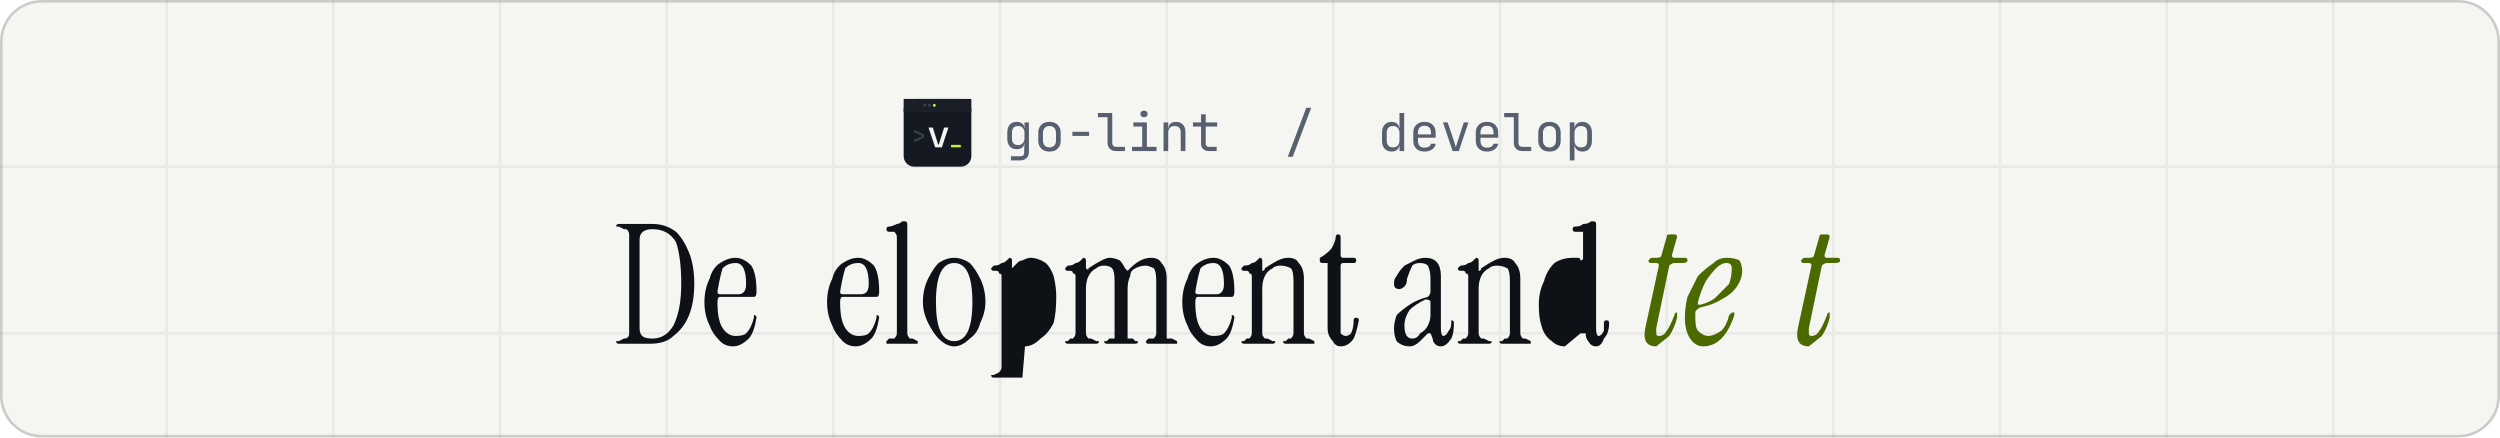
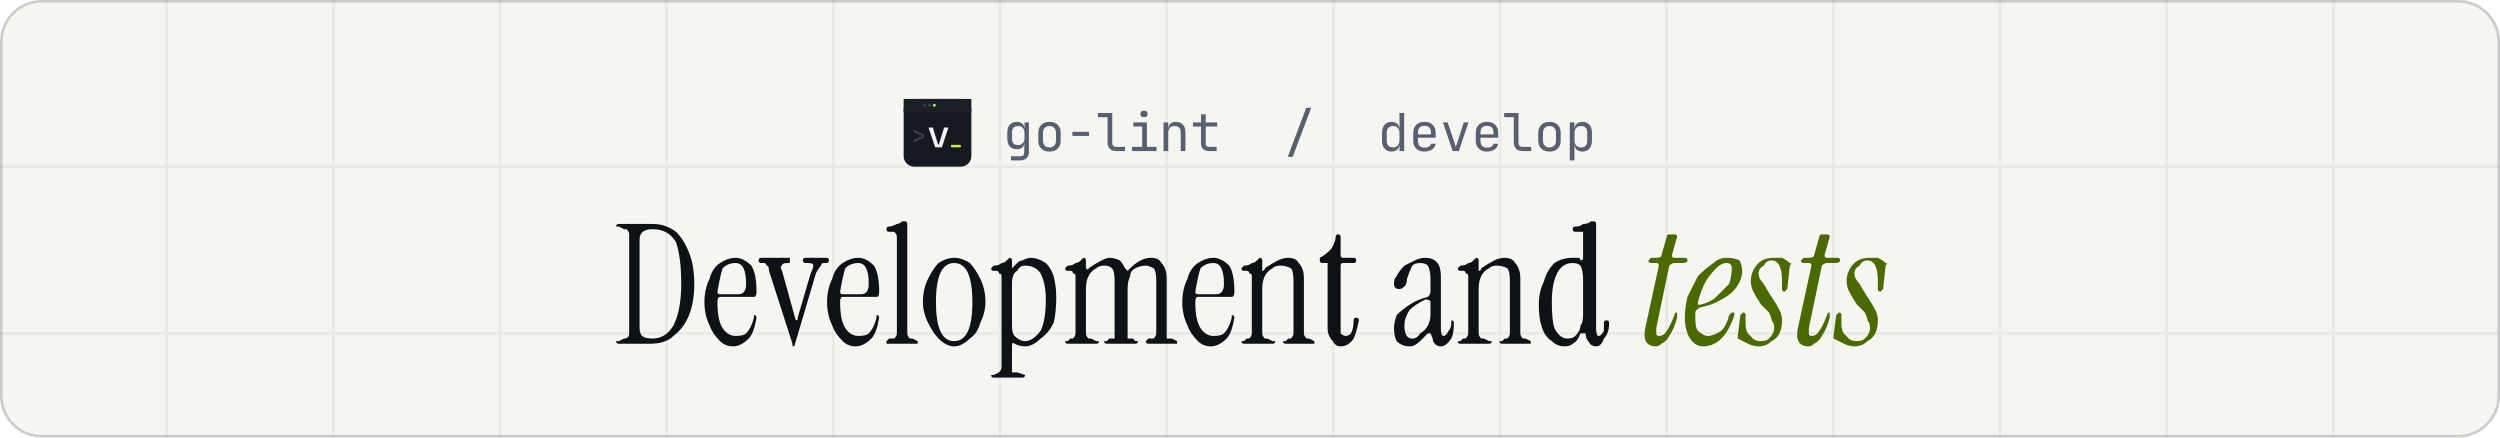
<svg xmlns="http://www.w3.org/2000/svg" width="960" height="168" viewBox="0 0 960 168" role="img" aria-label="Development and tests">
  <defs>
    <radialGradient id="l" cx="0.5" cy="0" r="0.75">
      <stop offset="0" stop-color="#fff" stop-opacity="0" />
      <stop offset="1" stop-color="#fff" stop-opacity="0" />
    </radialGradient>
    <clipPath id="c">
      <rect width="960" height="168" rx="16" />
    </clipPath>
-     <path id="g0" d="M6.7 3.6L3.2 3.6L3.2 2L6.7 2Q7.6 2 8 1.6Q8.3 1.2 8.3 0.4L8.3-1L8.4-3L8.3-3Q8.3-2 7.6-1.4Q6.8-0.7 5.4-0.7Q3.7-0.7 2.7-1.8Q1.8-2.9 1.8-4.8L1.8-7.1Q1.8-9 2.7-10.1Q3.7-11.2 5.4-11.2Q6.8-11.2 7.6-10.5Q8.3-9.9 8.3-8.9L8.4-8.9L8.4-11L10.1-11L10.1 0.4Q10.1 1.9 9.2 2.7Q8.3 3.6 6.7 3.6M6-2.3Q7.1-2.3 7.7-3Q8.4-3.7 8.4-4.9L8.4-7Q8.4-8.2 7.7-8.9Q7.1-9.6 6-9.6Q4.8-9.6 4.2-9Q3.6-8.3 3.6-7L3.6-4.9Q3.6-3.6 4.2-2.9Q4.8-2.3 6-2.3" />
-     <path id="g1" d="M6 0.2Q4.7 0.2 3.7-0.3Q2.8-0.8 2.2-1.8Q1.7-2.7 1.7-4L1.7-7Q1.7-8.3 2.2-9.2Q2.8-10.2 3.7-10.7Q4.7-11.2 6-11.2Q7.3-11.2 8.3-10.7Q9.2-10.2 9.8-9.2Q10.3-8.3 10.3-7L10.3-4Q10.3-2.7 9.8-1.8Q9.2-0.8 8.3-0.3Q7.3 0.2 6 0.2M6-1.4Q7.2-1.4 7.8-2.1Q8.5-2.8 8.5-4L8.5-7Q8.5-8.2 7.8-8.9Q7.2-9.6 6-9.6Q4.8-9.6 4.2-8.9Q3.5-8.2 3.5-7L3.5-4Q3.5-2.8 4.2-2.1Q4.8-1.4 6-1.4" />
-     <path id="g2" d="M9.2-5.8L2.8-5.8L2.8-7.4L9.2-7.4" />
-     <path id="g3" d="M11 0L7.5 0Q6.5 0 5.8-0.4Q5.1-0.8 4.7-1.5Q4.3-2.2 4.3-3.1L4.3-13L0.6-13L0.6-14.6L6.1-14.6L6.1-3.1Q6.1-2.4 6.5-2Q6.9-1.6 7.5-1.6L11-1.6" />
-     <path id="g4" d="M11.1 0L1.7 0L1.7-1.6L5.6-1.6L5.6-9.4L2.2-9.4L2.2-11L7.4-11L7.4-1.6L11.1-1.6L11.1 0M6.3-13Q5.6-13 5.3-13.3Q4.9-13.7 4.9-14.2Q4.9-14.8 5.3-15.2Q5.6-15.5 6.3-15.5Q7-15.5 7.3-15.2Q7.7-14.8 7.7-14.2Q7.7-13.7 7.3-13.3Q7-13 6.3-13" />
-     <path id="g5" d="M3.6 0L1.8 0L1.8-11L3.6-11L3.6-8.9L3.7-8.9Q3.8-9.9 4.4-10.5Q5.2-11.2 6.6-11.2Q8.2-11.2 9.2-10.2Q10.2-9.2 10.2-7.4L10.2 0L8.4 0L8.4-7.2Q8.4-8.4 7.8-9Q7.1-9.6 6.1-9.6Q4.9-9.6 4.3-9Q3.6-8.3 3.6-7" />
-     <path id="g6" d="M10.2 0L7.2 0Q5.8 0 5-0.8Q4.2-1.5 4.2-2.9L4.2-9.4L1.1-9.4L1.1-11L4.2-11L4.2-14.1L6-14.1L6-11L10.4-11L10.4-9.4L6-9.4L6-2.9Q6-1.6 7.2-1.6L10.2-1.6" />
-     <path id="g8" d="M3.4 2.2L1.5 2.2L8.6-16.6L10.5-16.6" />
-     <path id="g9" d="M5.4 0.2Q3.7 0.2 2.7-0.9Q1.7-2 1.7-3.9L1.7-7.1Q1.7-9 2.7-10.1Q3.7-11.2 5.4-11.2Q6.7-11.2 7.5-10.5Q8.2-9.8 8.3-8.9L8.4-8.9L8.4-11.4L8.4-14.6L10.2-14.6L10.2 0L8.4 0L8.4-2.1L8.3-2.1Q8.2-1.1 7.5-0.5Q6.7 0.2 5.4 0.2M6-1.4Q7.1-1.4 7.7-2.1Q8.4-2.8 8.4-4L8.4-7Q8.4-8.2 7.7-8.9Q7.1-9.6 6-9.6Q4.8-9.6 4.2-9Q3.5-8.3 3.5-7L3.5-4Q3.5-2.7 4.2-2Q4.8-1.4 6-1.4" />
-     <path id="g10" d="M6 0.2Q4.7 0.2 3.7-0.3Q2.8-0.8 2.2-1.8Q1.7-2.7 1.7-4L1.7-7Q1.7-8.3 2.2-9.2Q2.8-10.2 3.7-10.7Q4.7-11.2 6-11.2Q7.3-11.2 8.3-10.7Q9.2-10.2 9.8-9.2Q10.3-8.3 10.3-7L10.3-5.1L3.5-5.1L3.5-4Q3.5-2.7 4.1-2Q4.8-1.3 6-1.3Q7-1.3 7.7-1.7Q8.3-2.1 8.5-2.8L10.3-2.8Q10.1-1.4 8.9-0.6Q7.7 0.2 6 0.2M3.5-6.4L8.5-6.4L8.5-7Q8.5-8.3 7.9-9Q7.2-9.7 6-9.7Q4.8-9.7 4.1-9Q3.5-8.3 3.5-7" />
-     <path id="g11" d="M7.2 0L4.8 0L1.1-11L2.9-11L5.4-3.6Q5.6-2.9 5.8-2.3Q6-1.7 6-1.4Q6.1-1.7 6.3-2.3Q6.5-2.9 6.7-3.6L9.1-11L10.9-11" />
-     <path id="g12" d="M3.6 3.6L1.8 3.6L1.8-11L3.6-11L3.6-8.9L3.7-8.9Q3.8-9.9 4.5-10.5Q5.3-11.2 6.7-11.2Q8.3-11.2 9.3-10.1Q10.3-9 10.3-7.1L10.3-3.9Q10.3-2.6 9.8-1.7Q9.4-0.8 8.6-0.3Q7.8 0.2 6.7 0.2Q5.3 0.2 4.5-0.5Q3.8-1.2 3.7-2.1L3.6-2.1L3.6 0.4L3.6 3.6M6.1-1.4Q7.2-1.4 7.9-2Q8.5-2.7 8.5-4L8.5-7Q8.5-8.3 7.9-9Q7.2-9.6 6.1-9.6Q5-9.6 4.3-8.9Q3.6-8.2 3.6-7L3.6-4Q3.6-2.8 4.3-2.1Q5-1.4 6.1-1.4" />
-     <path id="g13" d="M14 0L2 0Q1 0 1-1Q1-1 2-1L4-2Q6-2 6-4L6-42Q6-43 5-44Q5-44 4-44L2-45Q1-45 1-45Q1-46 2-46L15-46Q20-46 24-43Q27-40 29-35Q31-30 31-23Q31-16 29-11Q27-6 23-3Q20 0 14 0M15-2Q20-2 23-7Q26-13 26-23Q26-33 24-39Q21-44 15-44Q10-44 10-40L10-6Q10-4 11-3Q12-2 15-2" />
-     <path id="g14" d="M12 1Q9 1 7-1Q4-4 3-7Q1-11 1-16Q1-21 3-25Q4-29 7-31Q10-33 13-33Q16-33 19-30Q21-27 21-20Q21-18 20-18L7-18Q6-18 6-16Q6-9 8-6Q10-3 13-3Q16-3 17-4Q19-6 20-10Q20-11 20-11Q21-11 21-10Q20-4 18-2Q15 1 12 1M7-19L14-19Q17-19 17-23Q17-27 16-29Q15-31 13-31Q10-31 8-29Q7-26 6-20Q6-19 7-19" />
-     <path id="g15" d="M12 1Q12 1 120L3-28Q3-30 2-30Q2-31 1-31L0-31Q-1-31-1-32Q-1-33 0-33L11-33Q11-33 11-32Q11-31 11-31L10-31Q8-31 8-30Q7-30 8-28L13-10Q13-9 14-9Q14-9 14-10L19-27Q20-29 20-30Q20-31 18-31L17-31Q16-31 16-32Q16-33 17-33L25-33Q26-33 26-32Q26-31 25-31L24-31Q23-31 23-30Q22-29 21-27L130Q13 1 12 1" />
-     <path id="g16" d="M13 0L1 0Q1 0 1-1Q1-1 1-1L2-2Q3-2 4-2Q5-3 5-4L5-41Q5-42 4-43Q4-43 3-43L2-43Q1-43 1-44Q1-45 2-45Q3-45 5-46Q6-46 7-47Q8-47 8-47Q9-47 9-46L9-4Q9-3 10-2Q10-2 11-2L13-1Q13-1 13-1Q13 0 13 0" />
-     <path id="g17" d="M13 1Q10 1 7-2Q5-4 3-8Q1-12 1-16Q1-21 3-25Q5-29 7-31Q10-33 13-33Q16-33 19-31Q21-29 23-25Q25-21 25-16Q25-12 23-8Q22-4 19-2Q16 1 13 1M13-1Q20-1 20-16Q20-31 13-31Q6-31 6-16Q6-1 13-1" />
-     <path id="g18" d="M13 13L2 13Q1 13 1 12Q1 12 2 12L2 12Q4 11 4 11Q5 10 5 9L5-26Q5-27 4-27Q4-28 3-28L2-28Q1-28 1-29Q1-29 2-30Q4-30 5-31Q6-31 7-32Q8-33 8-33Q9-33 9-32L9-30Q9-30 9-29Q9-29 10-30L11-31Q12-32 13-32Q15-33 16-33Q19-33 22-31Q24-29 25-26Q26-22 26-18Q26-12 25-8Q23-4 20-2Q17 1 14 1Q12 1 100Q9-1 9 1L9 9Q9 10 9 11Q10 11 11 11L14 12Q14 12 14 12Q14 13 13 13M14-1Q17-1 20-5Q22-9 22-17Q22-23 20-27Q18-30 14-30Q12-30 11-28Q9-27 9-23L9-7Q9-4 10-3Q12-1 14-1" />
-     <path id="g19" d="M13 0L2 0Q1 0 1-1Q1-1 2-1L3-2Q4-2 4-2Q5-3 5-4L5-26Q5-27 4-27Q4-28 3-28L2-28Q1-28 1-29Q1-29 2-30Q4-30 5-31Q6-31 7-32Q8-33 8-33Q9-33 9-32L9-29Q9-29 9-29Q10-28 10-29Q13-31 15-32Q17-33 18-33Q20-33 22-32Q23-31 24-29Q24-29 25-28Q25-28 26-29Q28-31 30-32Q32-33 34-33Q37-33 38-31Q40-29 40-25L40-4Q40-3 40-2Q41-2 42-2L44-1Q44-1 44-1Q44 0 44 0L33 0Q32 0 32-1Q32-1 32-1L33-2Q35-2 35-2Q36-3 36-4L36-24Q36-28 35-29Q33-30 32-30Q30-30 28-29Q26-28 26-26Q25-24 25-21L25-4Q25-3 25-2Q25-2 27-2L28-1Q29-1 29-1Q29 0 28 0L17 0Q16 0 16-1Q16-1 17-1L18-2Q19-2 20-2Q20-3 20-4L20-24Q20-28 19-29Q18-30 16-30Q14-30 13-29Q11-28 10-26Q9-24 9-21L9-4Q9-3 10-2Q10-2 11-2L13-1Q14-1 14-1Q14 0 13 0" />
-     <path id="g20" d="M13 0L2 0Q1 0 1-1Q1-1 2-1L3-2Q4-2 4-2Q5-3 5-4L5-26Q5-27 4-27Q4-28 3-28L2-28Q1-28 1-29Q1-29 2-30Q4-30 5-31Q6-31 7-32Q8-33 8-33Q9-33 9-32L9-29Q9-29 9-28Q10-28 10-29Q13-31 15-32Q17-33 19-33Q22-33 23-31Q25-29 25-25L25-4Q25-3 26-2Q26-2 27-2L29-1Q29-1 29-1Q29 0 29 0L18 0Q17 0 17-1Q17-1 18-1L19-2Q20-2 20-2Q21-3 21-4L21-24Q21-28 20-29Q18-30 16-30Q14-30 13-29Q11-28 10-26Q9-24 9-21L9-4Q9-3 10-2Q10-2 11-2L13-1Q14-1 14-1Q14 0 13 0" />
-     <path id="g21" d="M9 1Q7 1 6-1Q4-3 4-6L4-30Q4-31 4-31L2-31Q1-31 1-32Q1-32 1-33Q3-34 5-36Q6-37 7-40Q7-42 8-42Q9-42 9-41L9-34Q9-33 10-33L14-33Q15-33 15-32Q15-31 14-31L10-31Q9-31 9-30L9-6Q9-5 9-4Q10-3 11-3Q12-3 13-4Q14-6 14-9Q14-10 15-10Q16-10 16-9Q15-4 14-2Q12 1 9 1" />
-     <path id="g23" d="M8 1Q5 1 3-1Q2-3 2-6Q2-8 3-11Q5-13 8-15Q11-17 15-18Q16-19 16-20L16-25Q16-28 15-30Q14-31 12-31Q10-31 9-30Q8-28 7-25Q7-23 6-22Q5-21 4-21Q2-21 2-23Q2-25 3-26Q4-28 6-30Q8-31 10-32Q12-33 14-33Q20-33 20-26L20-6Q20-3 21-3Q22-3 23-5Q24-6 24-8Q24-9 24-9Q25-9 25-8Q25-4 24-2Q22 1 20 1Q18 1 17-1Q17-2 16-4Q16-4 16-4Q15-4 15-4Q13-2 12-1Q10 1 8 1M9-2Q11-2 12-4Q14-5 15-7Q16-9 16-11L16-16Q16-17 14-17Q10-15 8-13Q6-10 6-7Q6-2 9-2" />
-     <path id="g24" d="M12 1Q9 1 7-1Q4-3 3-7Q2-10 2-15Q2-20 4-24Q5-28 8-31Q11-33 15-33Q16-33 17-33Q18-33 18-32Q19-32 19-33L19-41Q19-42 19-43Q19-43 18-43L16-43Q15-43 15-44Q15-45 16-45Q18-45 19-46Q21-46 22-47Q23-47 23-47Q24-47 24-46L24-6Q24-3 25-3Q26-3 27-5Q27-6 27-8Q27-9 28-9Q29-9 29-8Q29-4 27-2Q26 1 24 1Q22 1 21-1Q20-2 20-4Q20-4 19-4Q19-4 18-4Q17-1 150Q14 1 12 1M13-2Q15-2 16-3Q18-5 18-7Q19-8 19-11L19-25Q19-28 18-30Q17-31 15-31Q11-31 9-27Q7-23 7-16Q7-9 8-6Q10-2 13-2" />
-     <path id="g25" d="M7 1Q4 1 3-1Q2-3 3-7L8-30Q8-31 7-31L5-31Q4-31 4-32Q4-32 4-32Q5-33 5-33L7-33Q9-33 9-34L11-41Q11-42 12-42L14-42Q15-42 15-41L13-34Q13-33 14-33L18-33Q19-33 19-32Q19-31 17-31L14-31Q13-31 12-30L7-6Q7-5 7-4Q7-3 8-3Q10-3 11-5Q12-6 14-11Q14-12 15-12Q15-12 15-12Q15-11 15-10Q14-6 12-3Q11-1 90Q8 1 7 1" />
-     <path id="g26" d="M8 1Q5 1 3-2Q1-5 1-10Q1-14 2-18Q4-22 6-26Q9-29 12-31Q14-33 17-33Q20-33 22-32Q23-30 23-28Q23-25 21-22Q19-19 15-17Q12-15 7-14Q5-13 5-12Q5-12 5-11Q5-11 5-10Q5-6 6-5Q8-3 10-3Q12-3 15-5Q17-7 18-11Q19-12 19-12Q20-12 20-12Q20-11 20-11Q18-5 15-2Q12 1 8 1M6-16Q6-16 6-15Q6-15 7-15Q11-16 13-18Q16-21 18-23Q19-26 19-29Q19-31 17-31Q15-31 13-29Q11-27 9-24Q7-20 6-16" />
-     <path id="g27" d="M7 1Q5 1 30Q1-1-1-2Q-1-2-1-3L0-11Q1-12 1-12Q2-12 2-11L2-8Q2-4 4-3Q5-1 8-1Q10-1 11-2Q13-4 13-6Q13-8 12-9Q12-10 11-12Q10-13 8-15Q6-18 5-20Q4-22 4-24Q4-28 7-31Q9-33 13-33Q15-33 16-33Q18-32 19-31Q20-31 19-30L18-21Q17-20 17-20Q16-20 16-21L16-24Q16-28 15-30Q14-32 12-32Q10-32 9-30Q7-29 7-27Q7-25 9-23Q10-21 12-18Q14-15 15-13Q16-11 16-9Q16-6 15-4Q14-2 12-1Q10 1 7 1" />
+     <path id="g0" d="M6.7 3.6L3.2 3.6L3.2 2.0L6.7 2.0Q7.6 2.0 8.0 1.6Q8.3 1.2 8.3 0.4L8.3 0.4L8.3-1L8.4-3L8.3-3Q8.3-2.0 7.6-1.4L7.6-1.4Q6.8-0.7 5.4-0.7L5.4-0.7Q3.7-0.7 2.7-1.8Q1.8-2.9 1.8-4.8L1.8-4.8L1.8-7.1Q1.8-9 2.7-10.1Q3.7-11.2 5.4-11.2L5.4-11.2Q6.8-11.2 7.6-10.5L7.6-10.5Q8.3-9.9 8.3-8.9L8.3-8.9L8.4-8.9L8.4-11L10.1-11L10.1 0.4Q10.1 1.9 9.2 2.7Q8.3 3.6 6.7 3.6L6.7 3.6ZM6.0-2.3L6.0-2.3Q7.1-2.3 7.7-3.0Q8.4-3.7 8.4-4.9L8.4-4.9L8.4-7Q8.4-8.2 7.7-8.9Q7.1-9.6 6.0-9.6L6.0-9.6Q4.8-9.6 4.2-9.0Q3.6-8.3 3.6-7L3.6-7L3.6-4.9Q3.6-3.6 4.2-2.9Q4.8-2.3 6.0-2.3Z" />
+     <path id="g1" d="M6 0.2L6 0.2Q4.7 0.2 3.7-0.3Q2.8-0.8 2.2-1.8Q1.7-2.7 1.7-4.0L1.7-4.0L1.7-7.0Q1.7-8.3 2.2-9.2Q2.8-10.2 3.7-10.7Q4.7-11.2 6-11.2L6-11.2Q7.3-11.2 8.3-10.7Q9.2-10.2 9.8-9.2Q10.3-8.3 10.3-7.0L10.3-7.0L10.3-4.0Q10.3-2.7 9.8-1.8Q9.2-0.8 8.3-0.3Q7.3 0.2 6 0.2ZM6-1.4L6-1.4Q7.2-1.4 7.8-2.1Q8.5-2.8 8.5-4.0L8.5-4.0L8.5-7.0Q8.5-8.2 7.8-8.9Q7.2-9.6 6-9.6L6-9.6Q4.8-9.6 4.2-8.9Q3.5-8.2 3.5-7.0L3.5-7.0L3.5-4.0Q3.5-2.8 4.2-2.1Q4.8-1.4 6-1.4Z" />
+     <path id="g2" d="M9.2-5.8L2.8-5.8L2.8-7.4L9.2-7.4L9.2-5.8Z" />
+     <path id="g3" d="M11 0L7.5 0Q6.5 0 5.8-0.4Q5.1-0.8 4.7-1.5Q4.3-2.2 4.3-3.1L4.3-3.1L4.3-13.0L0.6-13.0L0.6-14.6L6.1-14.6L6.1-3.1Q6.1-2.4 6.5-2.0Q6.9-1.6 7.5-1.6L7.5-1.6L11-1.6L11 0Z" />
+     <path id="g4" d="M11.1 0L1.7 0L1.7-1.6L5.6-1.6L5.6-9.4L2.2-9.4L2.2-11L7.4-11L7.4-1.6L11.1-1.6L11.1 0ZM6.3-13.0L6.3-13.0Q5.6-13.0 5.3-13.3Q4.9-13.7 4.9-14.2L4.9-14.2Q4.9-14.8 5.3-15.2Q5.6-15.5 6.3-15.5L6.3-15.5Q7.0-15.5 7.3-15.2Q7.7-14.8 7.7-14.2L7.7-14.2Q7.7-13.7 7.3-13.3Q7.0-13.0 6.3-13.0Z" />
+     <path id="g5" d="M3.6 0L1.8 0L1.8-11L3.6-11L3.6-8.9L3.7-8.9Q3.8-9.9 4.4-10.5L4.4-10.5Q5.2-11.2 6.6-11.2L6.6-11.2Q8.2-11.2 9.2-10.2Q10.2-9.2 10.2-7.4L10.2-7.4L10.2 0L8.4 0L8.4-7.2Q8.4-8.4 7.8-9.0Q7.1-9.6 6.1-9.6L6.1-9.6Q4.9-9.6 4.3-9.0Q3.6-8.3 3.6-7L3.6-7L3.6 0Z" />
+     <path id="g6" d="M10.2 0L7.2 0Q5.8 0 5.0-0.8Q4.2-1.5 4.2-2.9L4.2-2.9L4.2-9.4L1.1-9.4L1.1-11L4.2-11L4.2-14.1L6-14.1L6-11L10.4-11L10.4-9.4L6-9.4L6-2.9Q6-1.6 7.2-1.6L7.2-1.6L10.2-1.6L10.2 0Z" />
+     <path id="g8" d="M3.4 2.2L1.5 2.2L8.6-16.6L10.5-16.6L3.4 2.2Z" />
+     <path id="g9" d="M5.4 0.2L5.4 0.2Q3.7 0.2 2.7-0.9Q1.7-2 1.7-3.9L1.7-3.9L1.7-7.1Q1.7-9 2.7-10.1Q3.7-11.2 5.4-11.2L5.4-11.2Q6.7-11.2 7.5-10.5L7.5-10.5Q8.2-9.8 8.3-8.9L8.3-8.9L8.4-8.9L8.4-11.4L8.4-14.6L10.2-14.6L10.2 0L8.4 0L8.4-2.1L8.3-2.1Q8.2-1.1 7.5-0.5L7.5-0.5Q6.7 0.2 5.4 0.2ZM6.0-1.4L6.0-1.4Q7.1-1.4 7.7-2.1Q8.4-2.8 8.4-4L8.4-4L8.4-7Q8.4-8.2 7.7-8.9Q7.1-9.6 6.0-9.6L6.0-9.6Q4.8-9.6 4.2-9.0Q3.5-8.3 3.5-7L3.5-7L3.5-4Q3.5-2.7 4.2-2.0Q4.8-1.4 6.0-1.4Z" />
+     <path id="g10" d="M6 0.2L6 0.2Q4.7 0.2 3.7-0.3Q2.8-0.8 2.2-1.8Q1.7-2.7 1.7-4L1.7-4L1.7-7Q1.7-8.3 2.2-9.2Q2.8-10.2 3.7-10.7Q4.7-11.2 6-11.2Q7.3-11.2 8.3-10.7Q9.2-10.2 9.8-9.2Q10.3-8.3 10.3-7L10.3-7L10.3-5.1L3.5-5.1L3.5-4Q3.5-2.7 4.1-2.0Q4.8-1.3 6-1.3L6-1.3Q7.0-1.3 7.7-1.7Q8.3-2.1 8.5-2.8L8.5-2.8L10.3-2.8Q10.1-1.4 8.9-0.6Q7.7 0.2 6 0.2ZM3.5-6.4L8.5-6.4L8.5-7Q8.5-8.3 7.9-9Q7.2-9.7 6-9.7L6-9.7Q4.8-9.7 4.1-9Q3.5-8.3 3.5-7L3.5-7L3.5-6.4Z" />
+     <path id="g11" d="M7.2 0L4.8 0L1.1-11L2.9-11L5.4-3.6Q5.6-2.9 5.8-2.3Q6.0-1.7 6.0-1.4L6.0-1.4Q6.1-1.7 6.3-2.3Q6.5-2.9 6.7-3.6L6.7-3.6L9.1-11L10.9-11L7.2 0Z" />
+     <path id="g12" d="M3.6 3.6L1.8 3.6L1.8-11L3.6-11L3.6-8.9L3.7-8.9Q3.8-9.9 4.5-10.5L4.5-10.5Q5.3-11.2 6.7-11.2L6.7-11.2Q8.3-11.2 9.3-10.1Q10.3-9.0 10.3-7.1L10.3-7.1L10.3-3.9Q10.3-2.6 9.8-1.7Q9.4-0.8 8.6-0.3Q7.8 0.2 6.7 0.2L6.7 0.2Q5.3 0.2 4.5-0.5L4.5-0.5Q3.8-1.2 3.7-2.1L3.7-2.1L3.6-2.1L3.6 0.4L3.6 3.6ZM6.1-1.4L6.1-1.4Q7.2-1.4 7.9-2.0Q8.5-2.7 8.5-4L8.5-4L8.5-7Q8.5-8.3 7.9-9.0Q7.2-9.6 6.1-9.6L6.1-9.6Q5.0-9.6 4.3-8.9Q3.6-8.2 3.6-7L3.6-7L3.6-4Q3.6-2.8 4.3-2.1Q5.0-1.4 6.1-1.4Z" />
+     <path id="g13" d="M14 0L2 0Q1 0 1-1L1-1Q1-1 2-1L2-1L4-2Q6-2 6-4L6-4L6-42Q6-43 5-44Q5-44 4-44L4-44L2-45Q1-45 1-45L1-45Q1-46 2-46L2-46L15-46Q20-46 24-43Q27-40 29-35Q31-30 31-23L31-23Q31-16 29-11Q27-6 23-3Q20 0 14 0L14 0ZM15-2L15-2Q20-2 23-7Q26-13 26-23L26-23Q26-33 24-39Q21-44 15-44L15-44Q10-44 10-40L10-40L10-6Q10-4 11-3Q12-2 15-2Z" />
+     <path id="g14" d="M12 1L12 1Q9 1 7-1Q4-4 3-7Q1-11 1-16L1-16Q1-21 3-25Q4-29 7-31Q10-33 13-33L13-33Q16-33 19-30Q21-27 21-20L21-20Q21-18 20-18L20-18L7-18Q6-18 6-16L6-16Q6-9 8-6Q10-3 13-3L13-3Q16-3 17-4Q19-6 20-10L20-10Q20-11 20-11L20-11Q21-11 21-10L21-10Q20-4 18-2Q15 1 12 1ZM7-19L7-19L14-19Q17-19 17-23L17-23Q17-27 16-29Q15-31 13-31L13-31Q10-31 8-29Q7-26 6-20L6-20Q6-19 7-19Z" />
+     <path id="g15" d="M12 1L12 1Q12 1 12-0L12-0L3-28Q3-30 2-30Q2-31 1-31L1-31L-0-31Q-1-31-1-32L-1-32Q-1-33 0-33L0-33L11-33Q11-33 11-32L11-32Q11-31 11-31L11-31L10-31Q8-31 8-30Q7-30 8-28L8-28L13-10Q13-9 14-9Q14-9 14-10L14-10L19-27Q20-29 20-30Q20-31 18-31L18-31L17-31Q16-31 16-32L16-32Q16-33 17-33L17-33L25-33Q26-33 26-32L26-32Q26-31 25-31L25-31L24-31Q23-31 23-30Q22-29 21-27L21-27L13-0Q13 1 12 1Z" />
+     <path id="g16" d="M13 0L1 0Q1 0 1-1L1-1Q1-1 1-1L1-1L2-2Q3-2 4-2Q5-3 5-4L5-4L5-41Q5-42 4-43Q4-43 3-43L3-43L2-43Q1-43 1-44L1-44Q1-45 2-45L2-45Q3-45 5-46Q6-46 7-47L7-47Q8-47 8-47L8-47Q9-47 9-46L9-46L9-4Q9-3 10-2Q10-2 11-2L11-2L13-1Q13-1 13-1L13-1Q13 0 13 0L13 0Z" />
+     <path id="g17" d="M13 1L13 1Q10 1 7-2Q5-4 3-8Q1-12 1-16L1-16Q1-21 3-25Q5-29 7-31Q10-33 13-33L13-33Q16-33 19-31Q21-29 23-25Q25-21 25-16L25-16Q25-12 23-8Q22-4 19-2Q16 1 13 1ZM13-1L13-1Q20-1 20-16L20-16Q20-31 13-31L13-31Q6-31 6-16L6-16Q6-1 13-1Z" />
+     <path id="g18" d="M13 13L2 13Q1 13 1 12L1 12Q1 12 2 12L2 12L2 12Q4 11 4 11Q5 10 5 9L5 9L5-26Q5-27 4-27Q4-28 3-28L3-28L2-28Q1-28 1-29L1-29Q1-29 2-30L2-30Q4-30 5-31Q6-31 7-32L7-32Q8-33 8-33L8-33Q9-33 9-32L9-32L9-30Q9-30 9-29Q9-29 10-30L10-30L11-31Q12-32 13-32Q15-33 16-33L16-33Q19-33 22-31Q24-29 25-26Q26-22 26-18L26-18Q26-12 25-8Q23-4 20-2Q17 1 14 1L14 1Q12 1 10-0L10-0Q9-1 9 1L9 1L9 9Q9 10 9 11Q10 11 11 11L11 11L14 12Q14 12 14 12L14 12Q14 13 13 13L13 13ZM14-1L14-1Q17-1 20-5Q22-9 22-17L22-17Q22-23 20-27Q18-30 14-30L14-30Q12-30 11-28Q9-27 9-23L9-23L9-7Q9-4 10-3Q12-1 14-1Z" />
+     <path id="g19" d="M13 0L2 0Q1 0 1-1L1-1Q1-1 2-1L2-1L3-2Q4-2 4-2Q5-3 5-4L5-4L5-26Q5-27 4-27Q4-28 3-28L3-28L2-28Q1-28 1-29L1-29Q1-29 2-30L2-30Q4-30 5-31Q6-31 7-32L7-32Q8-33 8-33L8-33Q9-33 9-32L9-32L9-29Q9-29 9-29Q10-28 10-29L10-29Q13-31 15-32Q17-33 18-33L18-33Q20-33 22-32Q23-31 24-29L24-29Q24-29 25-28Q25-28 26-29L26-29Q28-31 30-32Q32-33 34-33L34-33Q37-33 38-31Q40-29 40-25L40-25L40-4Q40-3 40-2Q41-2 42-2L42-2L44-1Q44-1 44-1L44-1Q44 0 44 0L44 0L33 0Q32 0 32-1L32-1Q32-1 32-1L32-1L33-2Q35-2 35-2Q36-3 36-4L36-4L36-24Q36-28 35-29Q33-30 32-30L32-30Q30-30 28-29Q26-28 26-26Q25-24 25-21L25-21L25-4Q25-3 25-2Q25-2 27-2L27-2L28-1Q29-1 29-1L29-1Q29 0 28 0L28 0L17 0Q16 0 16-1L16-1Q16-1 17-1L17-1L18-2Q19-2 20-2Q20-3 20-4L20-4L20-24Q20-28 19-29Q18-30 16-30L16-30Q14-30 13-29Q11-28 10-26Q9-24 9-21L9-21L9-4Q9-3 10-2Q10-2 11-2L11-2L13-1Q14-1 14-1L14-1Q14 0 13 0L13 0Z" />
+     <path id="g20" d="M13 0L2 0Q1 0 1-1L1-1Q1-1 2-1L2-1L3-2Q4-2 4-2Q5-3 5-4L5-4L5-26Q5-27 4-27Q4-28 3-28L3-28L2-28Q1-28 1-29L1-29Q1-29 2-30L2-30Q4-30 5-31Q6-31 7-32L7-32Q8-33 8-33L8-33Q9-33 9-32L9-32L9-29Q9-29 9-28Q10-28 10-29L10-29Q13-31 15-32Q17-33 19-33L19-33Q22-33 23-31Q25-29 25-25L25-25L25-4Q25-3 26-2Q26-2 27-2L27-2L29-1Q29-1 29-1L29-1Q29 0 29 0L29 0L18 0Q17 0 17-1L17-1Q17-1 18-1L18-1L19-2Q20-2 20-2Q21-3 21-4L21-4L21-24Q21-28 20-29Q18-30 16-30L16-30Q14-30 13-29Q11-28 10-26Q9-24 9-21L9-21L9-4Q9-3 10-2Q10-2 11-2L11-2L13-1Q14-1 14-1L14-1Q14 0 13 0L13 0Z" />
+     <path id="g21" d="M9 1L9 1Q7 1 6-1Q4-3 4-6L4-6L4-30Q4-31 4-31L4-31L2-31Q1-31 1-32L1-32Q1-32 1-33L1-33Q3-34 5-36Q6-37 7-40L7-40Q7-42 8-42L8-42Q9-42 9-41L9-41L9-34Q9-33 10-33L10-33L14-33Q15-33 15-32L15-32Q15-31 14-31L14-31L10-31Q9-31 9-30L9-30L9-6Q9-5 9-4Q10-3 11-3L11-3Q12-3 13-4Q14-6 14-9L14-9Q14-10 15-10L15-10Q16-10 16-9L16-9Q15-4 14-2Q12 1 9 1Z" />
+     <path id="g23" d="M8 1L8 1Q5 1 3-1Q2-3 2-6L2-6Q2-8 3-11Q5-13 8-15Q11-17 15-18L15-18Q16-19 16-20L16-20L16-25Q16-28 15-30Q14-31 12-31L12-31Q10-31 9-30Q8-28 7-25L7-25Q7-23 6-22Q5-21 4-21L4-21Q2-21 2-23L2-23Q2-25 3-26Q4-28 6-30Q8-31 10-32Q12-33 14-33L14-33Q20-33 20-26L20-26L20-6Q20-3 21-3L21-3Q22-3 23-5Q24-6 24-8L24-8Q24-9 24-9L24-9Q25-9 25-8L25-8Q25-4 24-2Q22 1 20 1L20 1Q18 1 17-1Q17-2 16-4L16-4Q16-4 16-4Q15-4 15-4L15-4Q13-2 12-1Q10 1 8 1ZM9-2L9-2Q11-2 12-4Q14-5 15-7Q16-9 16-11L16-11L16-16Q16-17 14-17L14-17Q10-15 8-13Q6-10 6-7L6-7Q6-2 9-2Z" />
+     <path id="g24" d="M12 1L12 1Q9 1 7-1Q4-3 3-7Q2-10 2-15L2-15Q2-20 4-24Q5-28 8-31Q11-33 15-33L15-33Q16-33 17-33Q18-33 18-32L18-32Q19-32 19-33L19-33L19-41Q19-42 19-43Q19-43 18-43L18-43L16-43Q15-43 15-44L15-44Q15-45 16-45L16-45Q18-45 19-46Q21-46 22-47L22-47Q23-47 23-47L23-47Q24-47 24-46L24-46L24-6Q24-3 25-3L25-3Q26-3 27-5Q27-6 27-8L27-8Q27-9 28-9L28-9Q29-9 29-8L29-8Q29-4 27-2Q26 1 24 1L24 1Q22 1 21-1Q20-2 20-4L20-4Q20-4 19-4Q19-4 18-4L18-4Q17-1 15-0Q14 1 12 1ZM13-2L13-2Q15-2 16-3Q18-5 18-7Q19-8 19-11L19-11L19-25Q19-28 18-30Q17-31 15-31L15-31Q11-31 9-27Q7-23 7-16L7-16Q7-9 8-6Q10-2 13-2Z" />
+     <path id="g25" d="M7 1L7 1Q4 1 3-1Q2-3 3-7L3-7L8-30Q8-31 7-31L7-31L5-31Q4-31 4-32L4-32Q4-32 4-32Q5-33 5-33L5-33L7-33Q9-33 9-34L9-34L11-41Q11-42 12-42L12-42L14-42Q15-42 15-41L15-41L13-34Q13-33 14-33L14-33L18-33Q19-33 19-32L19-32Q19-31 17-31L17-31L14-31Q13-31 12-30L12-30L7-6Q7-5 7-4Q7-3 8-3L8-3Q10-3 11-5Q12-6 14-11L14-11Q14-12 15-12L15-12Q15-12 15-12Q15-11 15-10L15-10Q14-6 12-3Q11-1 9-0Q8 1 7 1Z" />
+     <path id="g26" d="M8 1L8 1Q5 1 3-2Q1-5 1-10L1-10Q1-14 2-18Q4-22 6-26Q9-29 12-31Q14-33 17-33L17-33Q20-33 22-32Q23-30 23-28L23-28Q23-25 21-22Q19-19 15-17Q12-15 7-14L7-14Q5-13 5-12L5-12Q5-12 5-11Q5-11 5-10L5-10Q5-6 6-5Q8-3 10-3L10-3Q12-3 15-5Q17-7 18-11L18-11Q19-12 19-12L19-12Q20-12 20-12Q20-11 20-11L20-11Q18-5 15-2Q12 1 8 1ZM6-16L6-16Q6-16 6-15Q6-15 7-15L7-15Q11-16 13-18Q16-21 18-23Q19-26 19-29L19-29Q19-31 17-31L17-31Q15-31 13-29Q11-27 9-24Q7-20 6-16Z" />
+     <path id="g27" d="M7 1L7 1Q5 1 3-0Q1-1-1-2L-1-2Q-1-2-1-3L-1-3L0-11Q1-12 1-12L1-12Q2-12 2-11L2-11L2-8Q2-4 4-3Q5-1 8-1L8-1Q10-1 11-2Q13-4 13-6L13-6Q13-8 12-9Q12-10 11-12Q10-13 8-15L8-15Q6-18 5-20Q4-22 4-24L4-24Q4-28 7-31Q9-33 13-33L13-33Q15-33 16-33Q18-32 19-31L19-31Q20-31 19-30L19-30L18-21Q17-20 17-20L17-20Q16-20 16-21L16-21L16-24Q16-28 15-30Q14-32 12-32L12-32Q10-32 9-30Q7-29 7-27L7-27Q7-25 9-23Q10-21 12-18L12-18Q14-15 15-13Q16-11 16-9L16-9Q16-6 15-4Q14-2 12-1Q10 1 7 1Z" />
  </defs>
  <g clip-path="url(#c)">
    <rect width="960" height="168" fill="#f5f5f2" />
    <path d="M64 0V168M128 0V168M192 0V168M256 0V168M320 0V168M384 0V168M448 0V168M512 0V168M576 0V168M640 0V168M704 0V168M768 0V168M832 0V168M896 0V168M0 64H960M0 128H960" stroke="#0e1116" stroke-opacity="0.05" fill="none" />
    <g transform="translate(347 38) scale(0.02539062)">
      <rect width="1024" height="1024" rx="160" fill="#151a22" />
      <rect width="1024" height="190" fill="#1a1f27" />
      <rect y="190" width="1024" height="4" fill="#2a313c" />
      <circle cx="320" cy="96" r="22" fill="#3a424e" />
      <circle cx="392" cy="96" r="22" fill="#3a424e" />
      <circle cx="464" cy="96" r="22" fill="#c6f432" />
      <path d="M158 467L310 541V581L158 655V617L287 561L158 505Z" fill="#3a424e" />
      <path d="M376 432H441L521 688H532L612 432H677L578 732H477Z" fill="#f5f5f2" />
      <rect x="716" y="694.5" width="149" height="37.5" rx="9" fill="#c6f432" />
    </g>
    <g fill="#586070">
      <use href="#g0" x="385" y="58" />
      <use href="#g1" x="397" y="58" />
      <use href="#g2" x="409" y="58" />
      <use href="#g3" x="421" y="58" />
      <use href="#g4" x="433" y="58" />
      <use href="#g5" x="445" y="58" />
      <use href="#g6" x="457" y="58" />
      <use href="#g8" x="493" y="58" />
      <use href="#g9" x="529" y="58" />
      <use href="#g10" x="541" y="58" />
      <use href="#g11" x="553" y="58" />
      <use href="#g10" x="565" y="58" />
      <use href="#g3" x="577" y="58" />
      <use href="#g1" x="589" y="58" />
      <use href="#g12" x="601" y="58" />
    </g>
    <g fill="#0e1116">
      <use href="#g13" x="235.6" y="132" />
      <use href="#g14" x="269.5" y="132" />
      <use href="#g15" x="292.3" y="132" />
      <use href="#g14" x="316.6" y="132" />
      <use href="#g16" x="339.4" y="132" />
      <use href="#g17" x="353.4" y="132" />
      <use href="#g18" x="379.6" y="132" />
      <use href="#g19" x="408" y="132" />
      <use href="#g14" x="453" y="132" />
      <use href="#g20" x="475.7" y="132" />
      <use href="#g21" x="505.8" y="132" />
      <use href="#g23" x="533.3" y="132" />
      <use href="#g20" x="558.8" y="132" />
      <use href="#g24" x="588.9" y="132" />
    </g>
    <g fill="#4a6a00">
      <use href="#g25" x="629" y="132" />
      <use href="#g26" x="646" y="132" />
      <use href="#g27" x="668.3" y="132" />
      <use href="#g25" x="687.6" y="132" />
      <use href="#g27" x="705.1" y="132" />
    </g>
  </g>
  <rect x="0.5" y="0.5" width="959" height="167" rx="15.5" fill="none" stroke="#0e1116" stroke-opacity="0.18" />
</svg>
